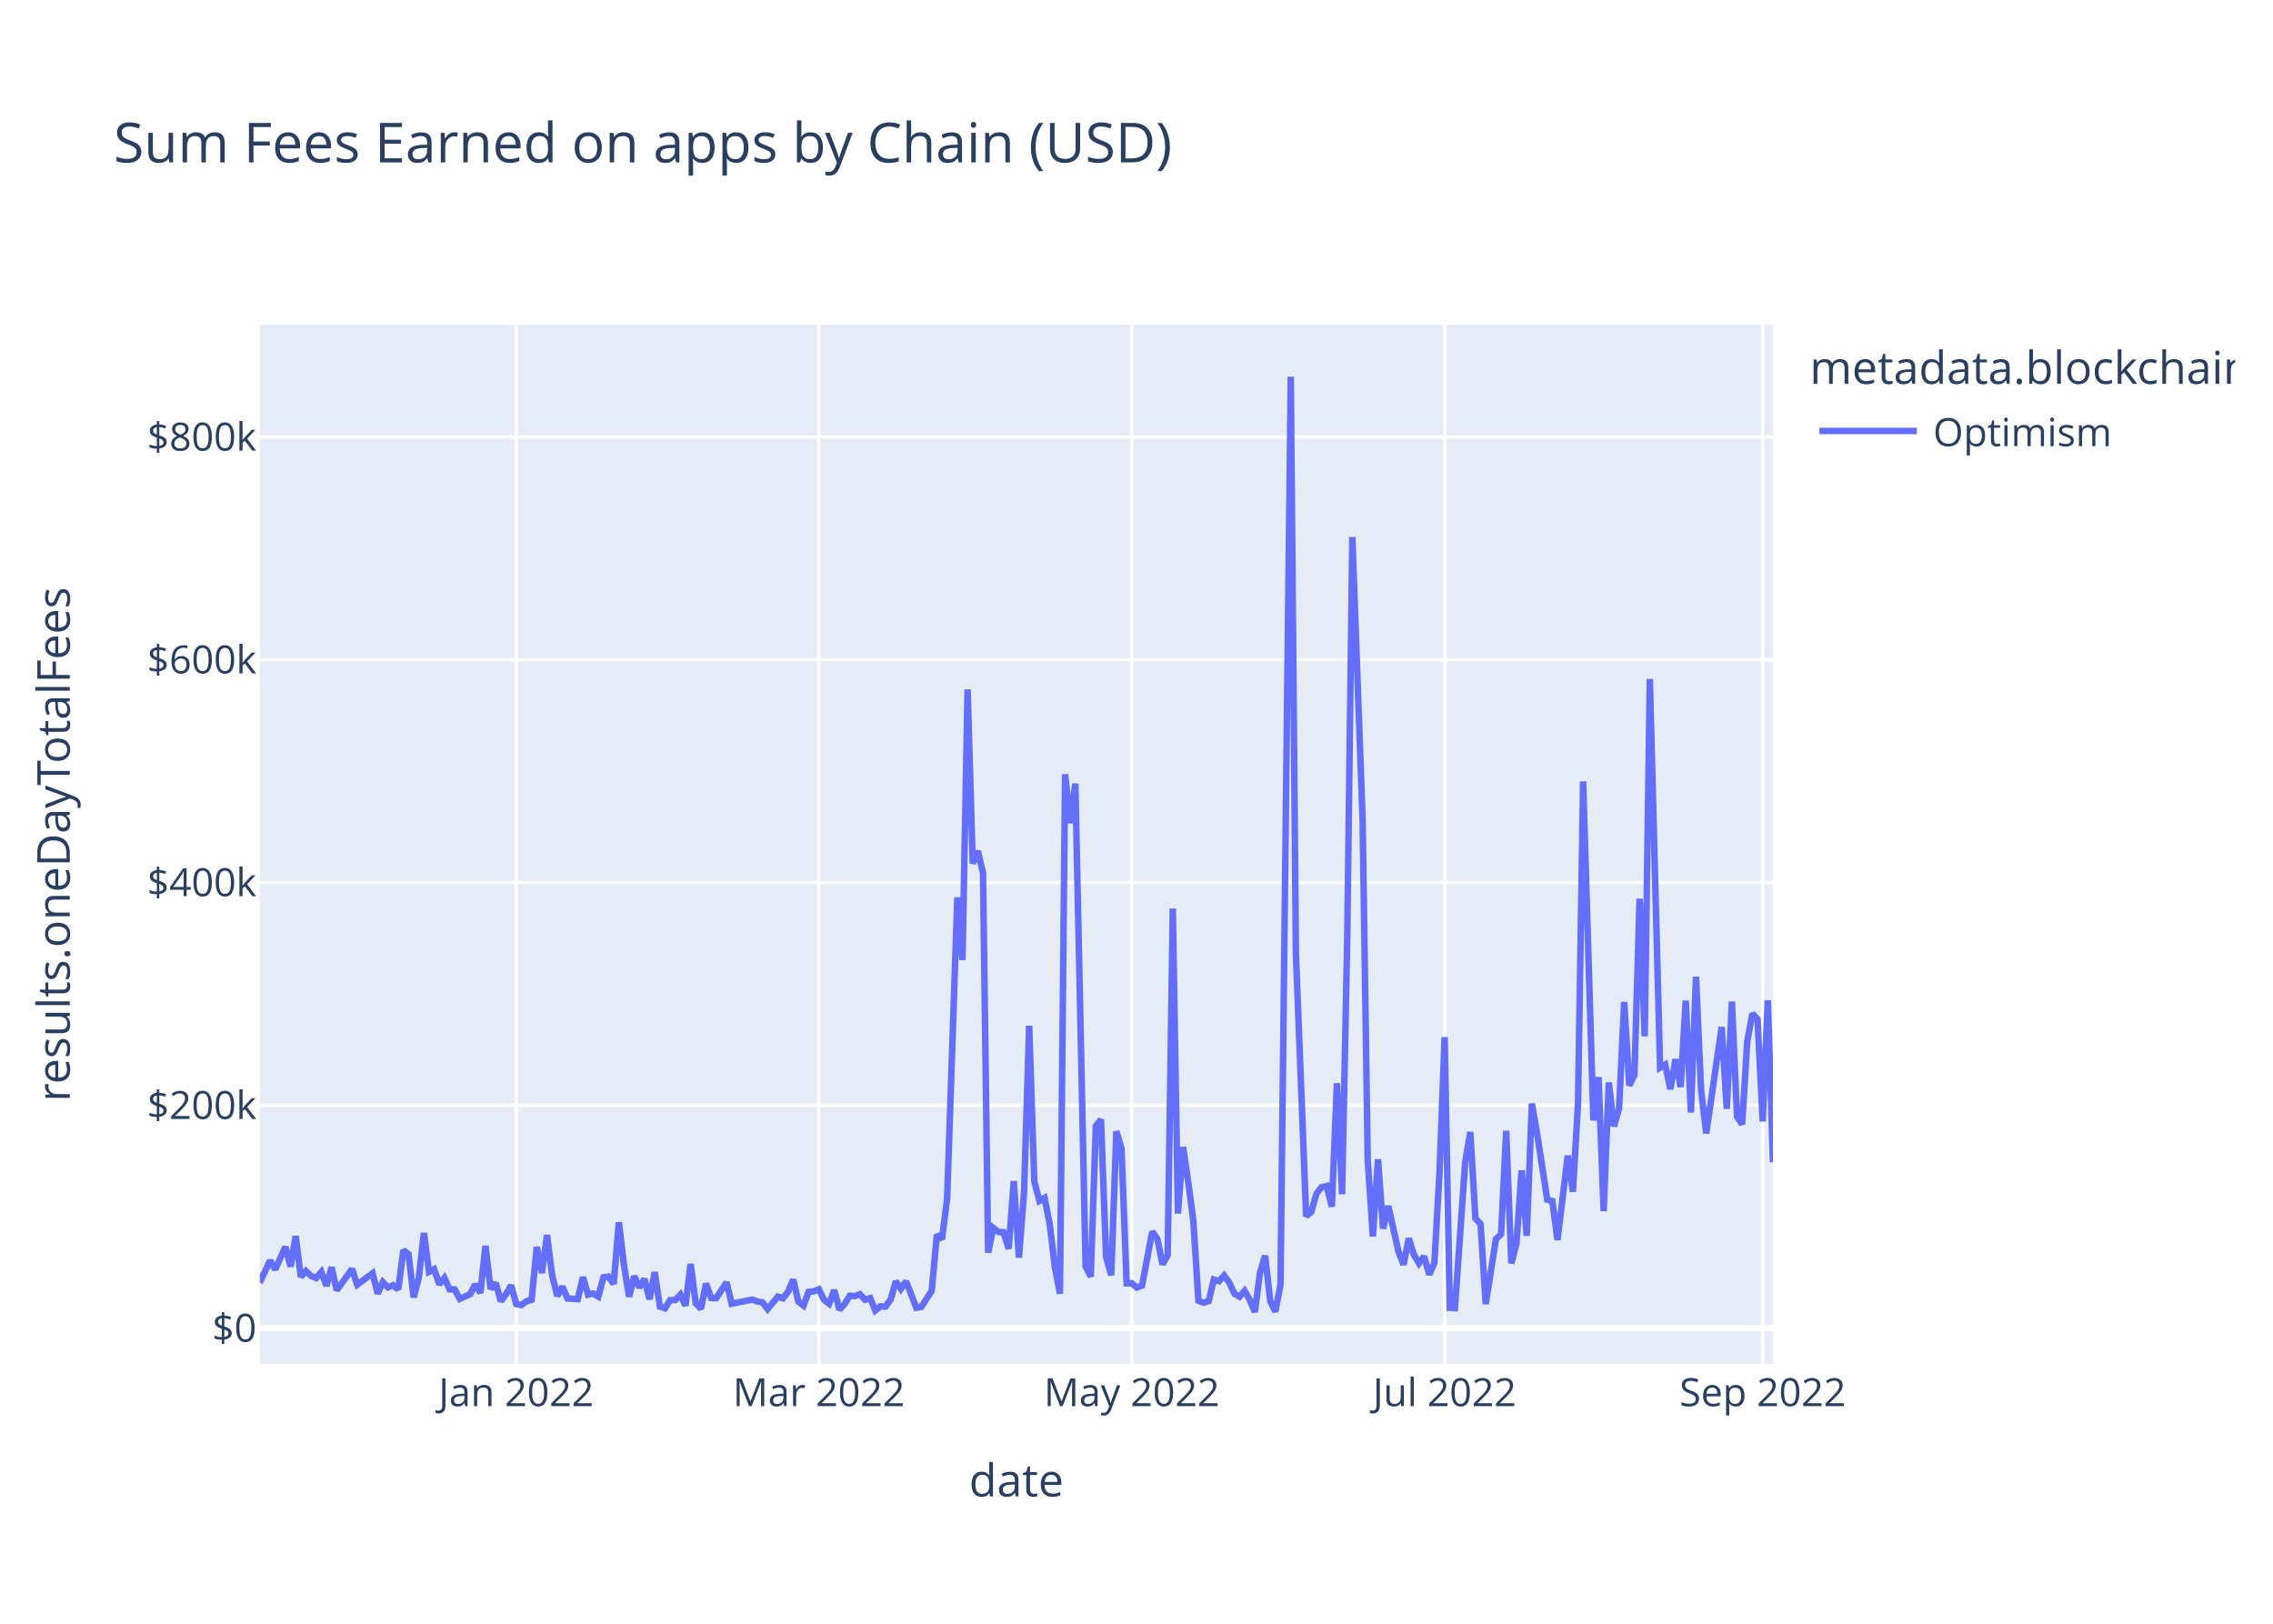
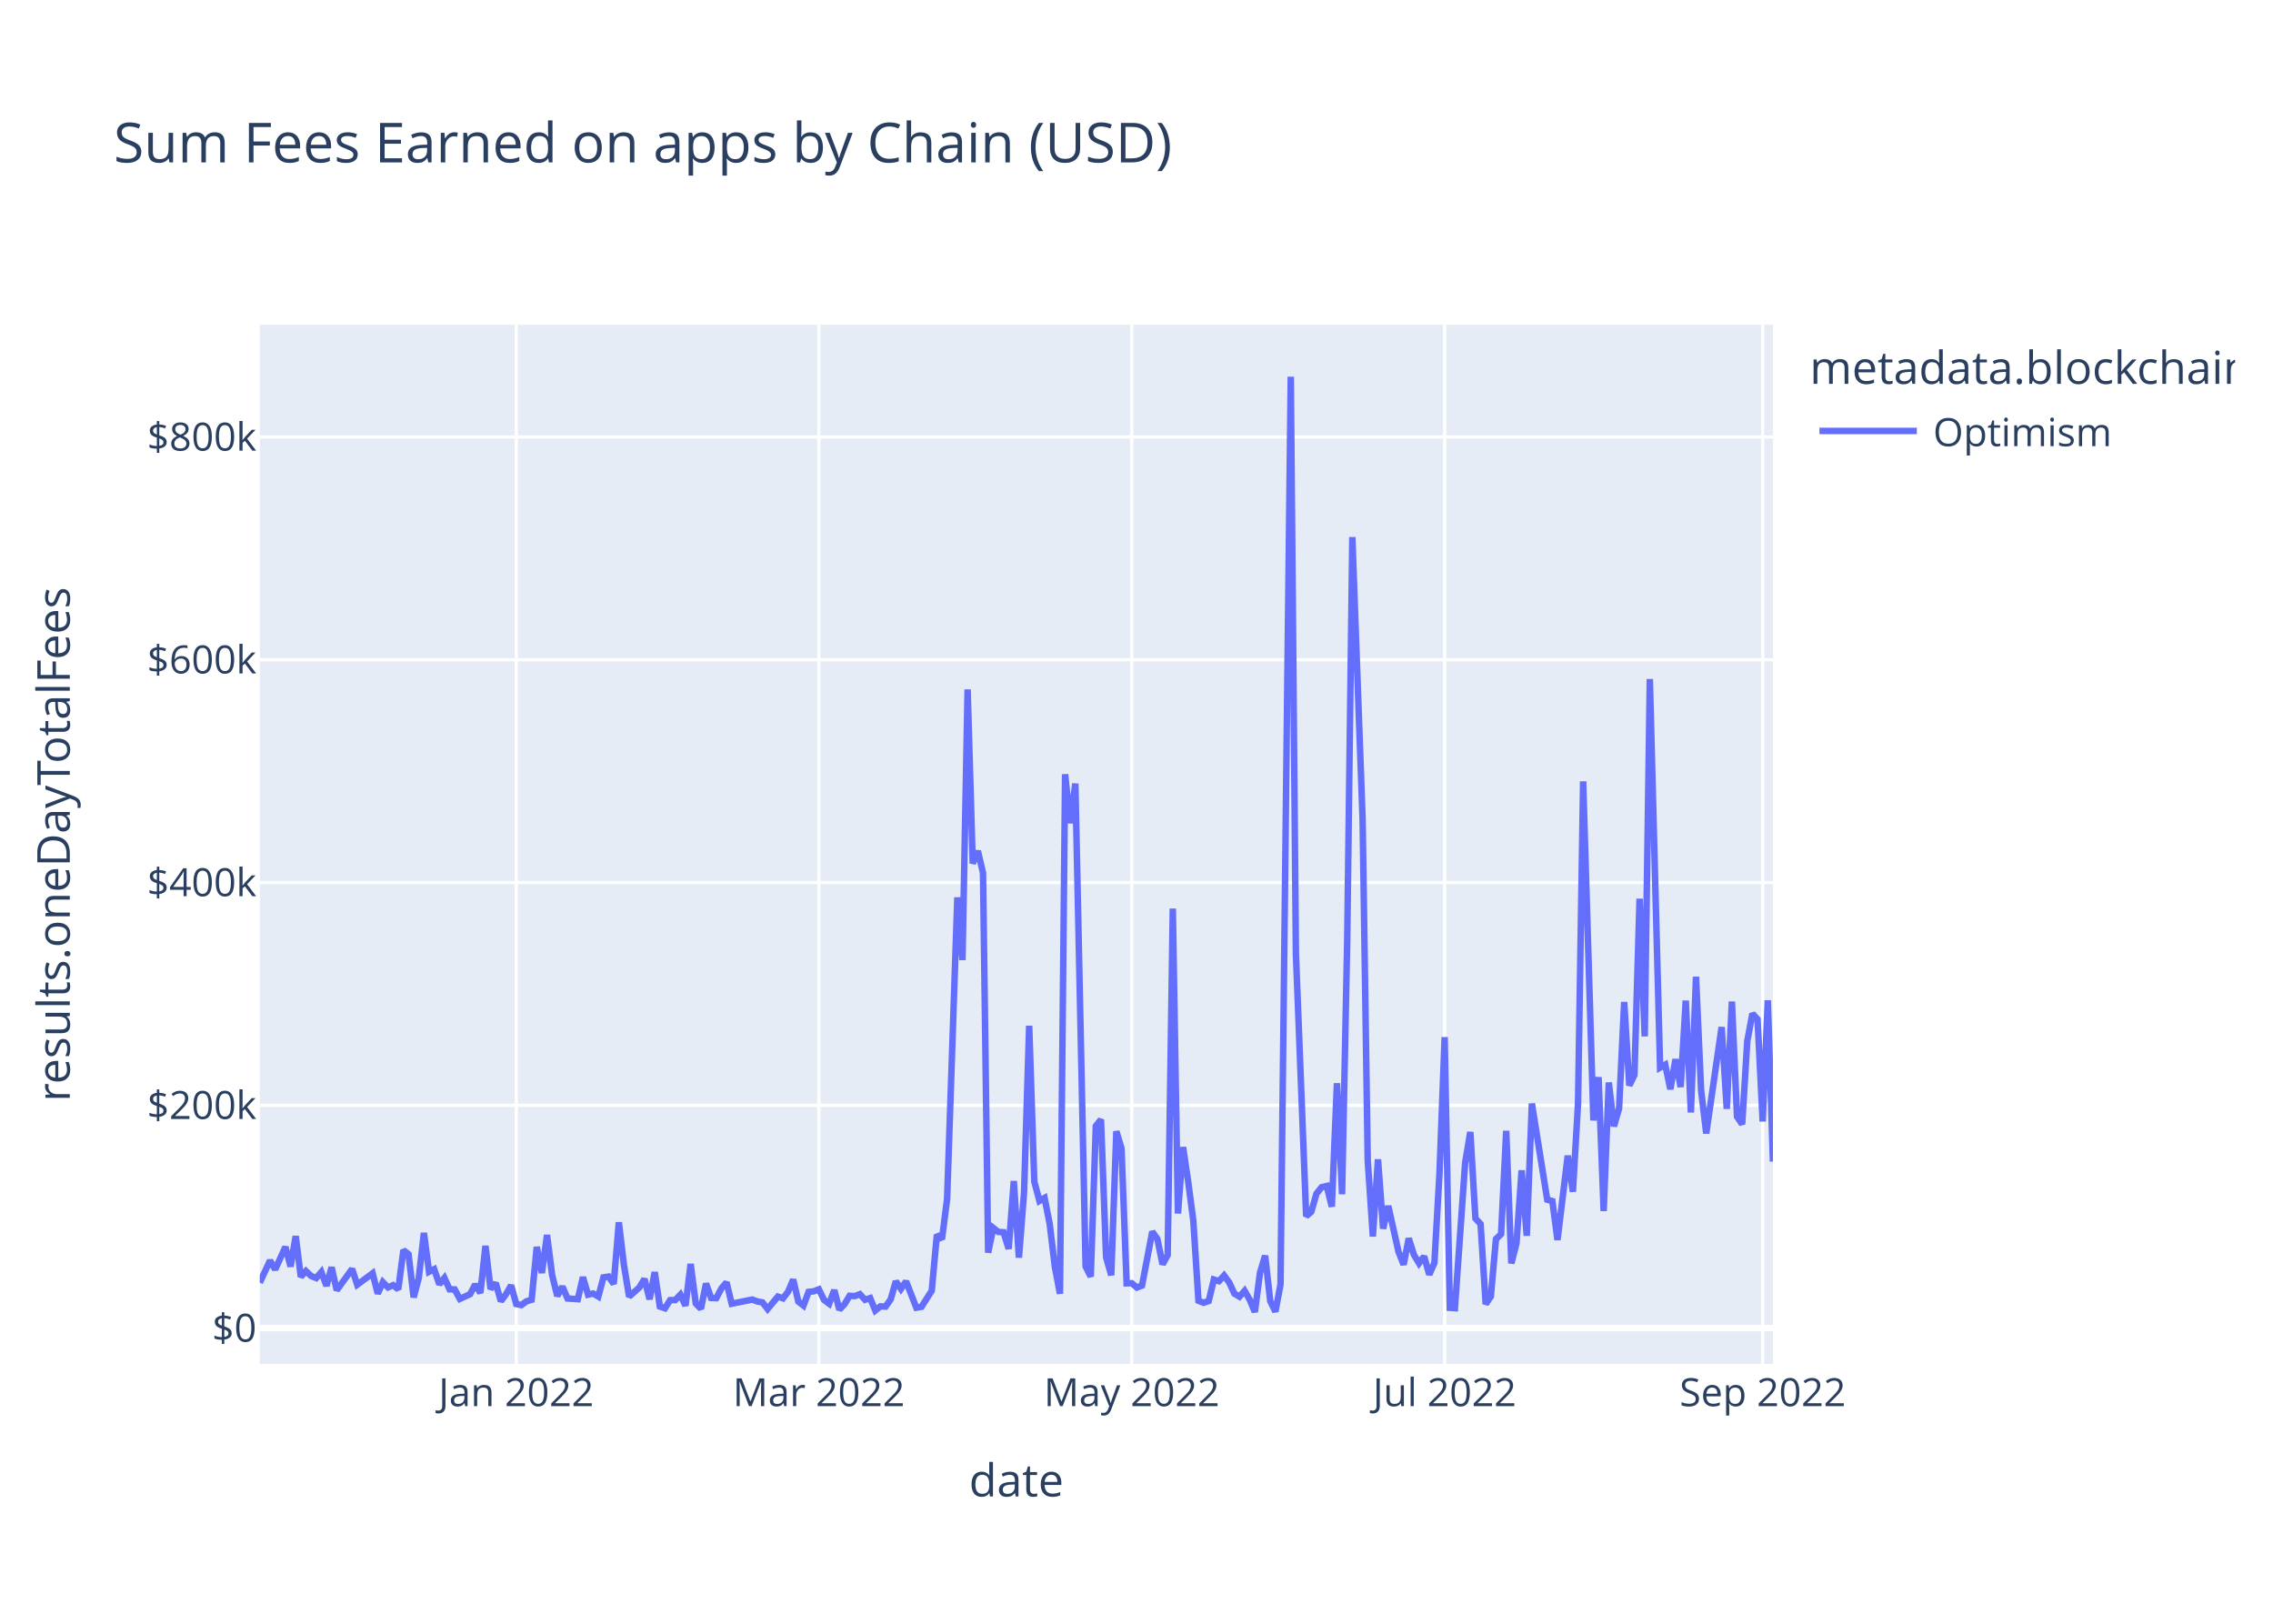
<svg xmlns="http://www.w3.org/2000/svg" class="main-svg" width="700" height="500" style="" viewBox="0 0 700 500">
  <rect x="0" y="0" width="700" height="500" style="fill: rgb(255, 255, 255); fill-opacity: 1;" />
-   <defs id="defs-e59851">
+   <defs id="defs-d8ed23">
    <g class="clips">
-       <clipPath id="clipe59851xyplot" class="plotclip">
+       <clipPath id="clipd8ed23xyplot" class="plotclip">
        <rect width="466" height="320" />
      </clipPath>
-       <clipPath class="axesclip" id="clipe59851x">
+       <clipPath class="axesclip" id="clipd8ed23x">
        <rect x="80" y="0" width="466" height="500" />
      </clipPath>
-       <clipPath class="axesclip" id="clipe59851y">
+       <clipPath class="axesclip" id="clipd8ed23y">
        <rect x="0" y="100" width="700" height="320" />
      </clipPath>
-       <clipPath class="axesclip" id="clipe59851xy">
+       <clipPath class="axesclip" id="clipd8ed23xy">
        <rect x="80" y="100" width="466" height="320" />
      </clipPath>
    </g>
    <g class="gradients" />
    <g class="patterns" />
  </defs>
  <g class="bglayer">
    <rect class="bg" x="80" y="100" width="466" height="320" style="fill: rgb(229, 236, 246); fill-opacity: 1; stroke-width: 0;" />
  </g>
  <g class="layer-below">
    <g class="imagelayer" />
    <g class="shapelayer" />
  </g>
  <g class="cartesianlayer">
    <g class="subplot xy">
      <g class="layer-subplot">
        <g class="shapelayer" />
        <g class="imagelayer" />
      </g>
      <g class="minor-gridlayer">
        <g class="x" />
        <g class="y" />
      </g>
      <g class="gridlayer">
        <g class="x">
          <path class="xgrid crisp" transform="translate(158.98,0)" d="M0,100v320" style="stroke: rgb(255, 255, 255); stroke-opacity: 1; stroke-width: 1px;" />
          <path class="xgrid crisp" transform="translate(252.18,0)" d="M0,100v320" style="stroke: rgb(255, 255, 255); stroke-opacity: 1; stroke-width: 1px;" />
          <path class="xgrid crisp" transform="translate(348.54,0)" d="M0,100v320" style="stroke: rgb(255, 255, 255); stroke-opacity: 1; stroke-width: 1px;" />
          <path class="xgrid crisp" transform="translate(444.9,0)" d="M0,100v320" style="stroke: rgb(255, 255, 255); stroke-opacity: 1; stroke-width: 1px;" />
          <path class="xgrid crisp" transform="translate(542.84,0)" d="M0,100v320" style="stroke: rgb(255, 255, 255); stroke-opacity: 1; stroke-width: 1px;" />
        </g>
        <g class="y">
          <path class="ygrid crisp" transform="translate(0,340.36)" d="M80,0h466" style="stroke: rgb(255, 255, 255); stroke-opacity: 1; stroke-width: 1px;" />
          <path class="ygrid crisp" transform="translate(0,271.76)" d="M80,0h466" style="stroke: rgb(255, 255, 255); stroke-opacity: 1; stroke-width: 1px;" />
          <path class="ygrid crisp" transform="translate(0,203.16)" d="M80,0h466" style="stroke: rgb(255, 255, 255); stroke-opacity: 1; stroke-width: 1px;" />
          <path class="ygrid crisp" transform="translate(0,134.56)" d="M80,0h466" style="stroke: rgb(255, 255, 255); stroke-opacity: 1; stroke-width: 1px;" />
        </g>
      </g>
      <g class="zerolinelayer">
        <path class="yzl zl crisp" transform="translate(0,408.96)" d="M80,0h466" style="stroke: rgb(255, 255, 255); stroke-opacity: 1; stroke-width: 2px;" />
      </g>
      <path class="xlines-below" />
      <path class="ylines-below" />
      <g class="overlines-below" />
      <g class="xaxislayer-below" />
      <g class="yaxislayer-below" />
      <g class="overaxes-below" />
-       <g class="plot" transform="translate(80,100)" clip-path="url(#clipe59851xyplot)">
+       <g class="plot" transform="translate(80,100)" clip-path="url(#clipd8ed23xyplot)">
        <g class="scatterlayer mlayer">
-           <g class="trace scatter trace7bc2bf" style="stroke-miterlimit: 2; opacity: 1;">
+           <g class="trace scatter traceddadc4" style="stroke-miterlimit: 2; opacity: 1;">
            <g class="fills" />
            <g class="errorbars" />
            <g class="lines">
-               <path class="js-line" d="M0,294.96L3.16,288.15L4.74,290.91L7.9,283.96L9.48,290L11.06,280.64L12.64,293.17L14.22,291.4L15.8,292.91L17.38,293.55L18.96,291.69L20.54,295.96L22.12,290.23L23.69,297.3L25.27,295.14L28.43,290.76L30.01,295.6L34.75,292.09L36.33,298.34L37.91,294.82L39.49,296.43L41.07,295.75L42.65,297.03L44.23,284.97L45.81,286.21L47.39,299.5L48.97,293.51L50.55,279.65L52.13,291.62L53.71,290.83L55.29,295.47L56.87,293.52L58.45,297.02L60.03,297.06L61.61,299.97L64.77,298.51L66.35,295.52L67.93,298.14L69.51,283.64L71.08,296.92L72.66,295.07L74.24,300.68L75.82,298.56L77.4,295.8L78.98,301.55L80.56,301.87L82.14,300.71L83.72,300.24L85.3,283.96L86.88,291.99L88.46,280.29L90.04,292.67L91.62,299.07L93.2,296.19L94.78,299.85L97.94,300.06L99.52,293.28L101.1,298.67L102.68,298.31L104.26,299.25L105.84,293.34L107.42,293.1L109,295.36L110.58,276.39L112.16,289.63L113.74,299.26L115.32,292.97L116.89,296.46L118.47,293.82L120.05,300.08L121.63,291.73L123.21,302.32L124.79,302.85L126.37,300.35L127.95,300.33L129.53,298.67L131.11,302.07L132.69,289.21L134.27,301.35L135.85,303.02L137.43,295.24L139.01,299.69L140.59,299.74L143.75,294.88L145.33,301.46L151.65,300.17L153.23,300.76L154.81,301.04L156.39,303.08L159.55,299.27L161.13,299.8L162.71,297.73L164.28,294.02L165.86,300.8L167.44,302.02L169.02,297.81L170.6,297.64L172.18,297.02L173.76,300.27L175.34,301.45L176.92,297.27L178.5,303.28L180.08,301.6L181.66,299.01L183.24,299.11L184.82,298.52L186.4,300.24L187.98,299.73L189.56,303.54L191.14,302.27L192.72,302.34L194.3,300.1L195.88,294.55L197.46,296.89L199.04,294.57L202.2,302.68L203.78,302.41L206.94,297.45L208.52,280.23L210.09,281.58L211.67,269.25L214.83,176.34L216.41,195.63L217.99,112.3L219.57,165.91L221.15,162.05L222.73,168.8L224.31,285.73L225.89,278.12L227.47,279.36L229.05,279.45L230.63,284.55L232.21,263.68L233.79,287.27L235.37,267.24L236.95,215.87L238.53,263.85L240.11,269.79L241.69,268.88L243.27,276.91L244.85,290.06L246.43,298.38L248.01,138.42L249.59,153.48L251.17,141.29L254.33,289.98L255.91,293.11L257.48,246.75L259.06,244.73L260.64,287.16L262.22,292.69L263.8,248.36L265.38,253.64L266.96,295.17L268.54,295.14L270.12,296.47L271.7,295.86L274.86,279.26L276.44,281.54L278.02,289.33L279.6,286.49L281.18,179.78L282.76,273.68L284.34,253.23L285.92,263.92L287.5,275.92L289.08,300.54L290.66,301.16L292.24,300.62L293.82,294.01L295.4,294.51L296.98,292.77L298.56,294.93L300.14,298.34L301.72,299.29L303.29,297.49L304.87,300.23L306.45,304L308.03,291.93L309.61,286.65L311.19,300.65L312.77,303.89L314.35,295.51L317.51,16L319.09,193.63L322.25,274.51L323.83,273.15L325.41,267.6L326.99,265.59L328.57,265.21L330.15,271.57L331.73,233.56L333.31,267.74L334.89,189.67L336.47,65.39L339.63,152.23L341.21,257.36L342.79,280.76L344.37,257L345.95,278.35L347.53,271.35L350.68,285.42L352.26,289.43L353.84,281.33L355.42,286.35L357,289L358.58,286.88L360.16,292.48L361.74,288.91L363.32,261.11L364.9,219.36L366.48,302.71L368.06,302.82L371.22,257.97L372.8,248.58L374.38,275.2L375.96,276.9L377.54,301.57L380.7,281.54L382.28,280.02L383.86,248.21L385.44,289.04L387.02,282.86L388.6,260.39L390.18,280.54L391.76,239.82L393.34,248.86L396.49,269.42L398.07,269.86L399.65,281.83L401.23,268.78L402.81,255.86L404.39,266.98L405.97,239.94L407.55,140.61L410.71,245.01L412.29,231.69L413.87,272.92L415.45,233.34L417.03,246.83L418.61,241.36L420.19,208.54L421.77,234.26L423.35,231L424.93,176.75L426.51,219.13L428.09,109.1L431.25,228.74L432.83,227.86L434.41,235.39L435.99,226.19L437.57,234.72L439.15,208.12L440.73,242.56L442.31,200.77L443.88,235.75L445.46,249.01L450.2,216.27L451.78,241.45L453.36,208.41L454.94,243.84L456.52,246.2L458.1,220.54L459.68,212.13L461.26,213.87L462.84,245.32L464.42,208.03L466,257.88" style="vector-effect: non-scaling-stroke; fill: none; stroke: rgb(99, 110, 250); stroke-opacity: 1; stroke-width: 2px; opacity: 1;" />
+               <path class="js-line" d="M0,294.96L3.16,288.15L4.74,290.91L7.9,283.96L9.48,290L11.06,280.64L12.64,293.17L14.22,291.4L15.8,292.91L17.38,293.55L18.96,291.69L20.54,295.96L22.12,290.23L23.69,297.3L25.27,295.14L28.43,290.76L30.01,295.6L34.75,292.09L36.33,298.34L37.91,294.82L39.49,296.43L41.07,295.75L42.65,297.03L44.23,284.97L45.81,286.21L47.39,299.5L48.97,293.51L50.55,279.65L52.13,291.62L53.71,290.83L55.29,295.47L56.87,293.52L58.45,297.02L60.03,297.06L61.61,299.97L64.77,298.51L66.35,295.52L67.93,298.14L69.51,283.64L71.08,296.92L72.66,295.07L74.24,300.68L75.82,298.56L77.4,295.8L78.98,301.55L80.56,301.87L82.14,300.71L83.72,300.24L85.3,283.96L86.88,291.99L88.46,280.29L90.04,292.67L91.62,299.07L93.2,296.19L94.78,299.85L97.94,300.06L99.52,293.28L101.1,298.67L102.68,298.31L104.26,299.25L105.84,293.34L107.42,293.1L109,295.36L110.58,276.39L112.16,289.63L113.74,299.26L116.89,296.46L118.47,293.82L120.05,300.08L121.63,291.73L123.21,302.32L124.79,302.85L126.37,300.35L127.95,300.33L129.53,298.67L131.11,302.07L132.69,289.21L134.27,301.35L135.85,303.02L137.43,295.24L139.01,299.69L140.59,299.74L142.17,296.73L143.75,294.88L145.33,301.46L151.65,300.17L153.23,300.76L154.81,301.04L156.39,303.08L159.55,299.27L161.13,299.8L162.71,297.73L164.28,294.02L165.86,300.8L167.44,302.02L169.02,297.81L170.6,297.64L172.18,297.02L173.76,300.27L175.34,301.45L176.92,297.27L178.5,303.28L180.08,301.6L181.66,299.01L183.24,299.11L184.82,298.52L186.4,300.24L187.98,299.73L189.56,303.54L191.14,302.27L192.72,302.34L194.3,300.1L195.88,294.55L197.46,296.89L199.04,294.57L202.2,302.68L203.78,302.41L206.94,297.45L208.52,280.23L210.09,281.58L211.67,269.25L214.83,176.34L216.41,195.63L217.99,112.3L219.57,165.91L221.15,162.05L222.73,168.8L224.31,285.73L225.89,278.12L227.47,279.36L229.05,279.45L230.63,284.55L232.21,263.68L233.79,287.27L235.37,267.24L236.95,215.87L238.53,263.85L240.11,269.79L241.69,268.88L243.27,276.91L244.85,290.06L246.43,298.38L248.01,138.42L249.59,153.48L251.17,141.29L254.33,289.98L255.91,293.11L257.48,246.75L259.06,244.73L260.64,287.16L262.22,292.69L263.8,248.36L265.38,253.64L266.96,295.17L268.54,295.14L270.12,296.47L271.7,295.86L274.86,279.26L276.44,281.54L278.02,289.33L279.6,286.49L281.18,179.78L282.76,273.68L284.34,253.23L285.92,263.92L287.5,275.92L289.08,300.54L290.66,301.16L292.24,300.62L293.82,294.01L295.4,294.51L296.98,292.77L298.56,294.93L300.14,298.34L301.72,299.29L303.29,297.49L304.87,300.23L306.45,304L308.03,291.93L309.61,286.65L311.19,300.65L312.77,303.89L314.35,295.51L317.51,16L319.09,193.63L322.25,274.51L323.83,273.15L325.41,267.6L326.99,265.59L328.57,265.21L330.15,271.57L331.73,233.56L333.31,267.74L334.89,189.67L336.47,65.39L339.63,152.23L341.21,257.36L342.79,280.76L344.37,257L345.95,278.35L347.53,271.35L350.68,285.42L352.26,289.43L353.84,281.33L355.42,286.35L357,289L358.58,286.88L360.16,292.48L361.74,288.91L363.32,261.11L364.9,219.36L366.48,302.71L368.06,302.82L371.22,257.97L372.8,248.58L374.38,275.2L375.96,276.9L377.54,301.57L379.12,299.23L380.7,281.54L382.28,280.02L383.86,248.21L385.44,289.04L387.02,282.86L388.6,260.39L390.18,280.54L391.76,239.82L396.49,269.42L398.07,269.86L399.65,281.83L401.23,268.78L402.81,255.86L404.39,266.98L405.97,239.94L407.55,140.61L410.71,245.01L412.29,231.69L413.87,272.92L415.45,233.34L417.03,246.83L418.61,241.36L420.19,208.54L421.77,234.26L423.35,231L424.93,176.75L426.51,219.13L428.09,109.1L431.25,228.74L432.83,227.86L434.41,235.39L435.99,226.19L437.57,234.72L439.15,208.12L440.73,242.56L442.31,200.77L443.88,235.75L445.46,249.01L450.2,216.27L451.78,241.45L453.36,208.41L454.94,243.84L456.52,246.2L458.1,220.54L459.68,212.13L461.26,213.87L462.84,245.32L464.42,208.03L466,257.68" style="vector-effect: non-scaling-stroke; fill: none; stroke: rgb(99, 110, 250); stroke-opacity: 1; stroke-width: 2px; opacity: 1;" />
            </g>
            <g class="points" />
            <g class="text" />
          </g>
        </g>
      </g>
      <g class="overplot" />
      <path class="xlines-above crisp" d="M0,0" style="fill: none;" />
      <path class="ylines-above crisp" d="M0,0" style="fill: none;" />
      <g class="overlines-above" />
      <g class="xaxislayer-above">
        <g class="xtick">
          <text text-anchor="middle" x="0" y="433" transform="translate(158.98,0)" style="font-family: 'Open Sans', verdana, arial, sans-serif; font-size: 12px; fill: rgb(42, 63, 95); fill-opacity: 1; white-space: pre; opacity: 1;">Jan 2022</text>
        </g>
        <g class="xtick">
          <text text-anchor="middle" x="0" y="433" style="font-family: 'Open Sans', verdana, arial, sans-serif; font-size: 12px; fill: rgb(42, 63, 95); fill-opacity: 1; white-space: pre; opacity: 1;" transform="translate(252.18,0)">Mar 2022</text>
        </g>
        <g class="xtick">
          <text text-anchor="middle" x="0" y="433" style="font-family: 'Open Sans', verdana, arial, sans-serif; font-size: 12px; fill: rgb(42, 63, 95); fill-opacity: 1; white-space: pre; opacity: 1;" transform="translate(348.54,0)">May 2022</text>
        </g>
        <g class="xtick">
          <text text-anchor="middle" x="0" y="433" style="font-family: 'Open Sans', verdana, arial, sans-serif; font-size: 12px; fill: rgb(42, 63, 95); fill-opacity: 1; white-space: pre; opacity: 1;" transform="translate(444.9,0)">Jul 2022</text>
        </g>
        <g class="xtick">
          <text text-anchor="middle" x="0" y="433" style="font-family: 'Open Sans', verdana, arial, sans-serif; font-size: 12px; fill: rgb(42, 63, 95); fill-opacity: 1; white-space: pre; opacity: 1;" transform="translate(542.84,0)">Sep 2022</text>
        </g>
      </g>
      <g class="yaxislayer-above">
        <g class="ytick">
          <text text-anchor="end" x="79" y="4.2" transform="translate(0,408.96)" style="font-family: 'Open Sans', verdana, arial, sans-serif; font-size: 12px; fill: rgb(42, 63, 95); fill-opacity: 1; white-space: pre; opacity: 1;">$0</text>
        </g>
        <g class="ytick">
          <text text-anchor="end" x="79" y="4.2" style="font-family: 'Open Sans', verdana, arial, sans-serif; font-size: 12px; fill: rgb(42, 63, 95); fill-opacity: 1; white-space: pre; opacity: 1;" transform="translate(0,340.36)">$200k</text>
        </g>
        <g class="ytick">
          <text text-anchor="end" x="79" y="4.2" style="font-family: 'Open Sans', verdana, arial, sans-serif; font-size: 12px; fill: rgb(42, 63, 95); fill-opacity: 1; white-space: pre; opacity: 1;" transform="translate(0,271.76)">$400k</text>
        </g>
        <g class="ytick">
          <text text-anchor="end" x="79" y="4.2" style="font-family: 'Open Sans', verdana, arial, sans-serif; font-size: 12px; fill: rgb(42, 63, 95); fill-opacity: 1; white-space: pre; opacity: 1;" transform="translate(0,203.16)">$600k</text>
        </g>
        <g class="ytick">
          <text text-anchor="end" x="79" y="4.2" style="font-family: 'Open Sans', verdana, arial, sans-serif; font-size: 12px; fill: rgb(42, 63, 95); fill-opacity: 1; white-space: pre; opacity: 1;" transform="translate(0,134.56)">$800k</text>
        </g>
      </g>
      <g class="overaxes-above" />
    </g>
  </g>
  <g class="polarlayer" />
  <g class="smithlayer" />
  <g class="ternarylayer" />
  <g class="geolayer" />
  <g class="funnelarealayer" />
  <g class="pielayer" />
  <g class="iciclelayer" />
  <g class="treemaplayer" />
  <g class="sunburstlayer" />
  <g class="glimages" />
-   <defs id="topdefs-e59851">
+   <defs id="topdefs-d8ed23">
    <g class="clips" />
-     <clipPath id="legende59851">
+     <clipPath id="legendd8ed23">
      <rect width="133" height="48" x="0" y="0" />
    </clipPath>
  </defs>
  <g class="layer-above">
    <g class="imagelayer" />
    <g class="shapelayer" />
  </g>
  <g class="infolayer">
    <g class="legend" pointer-events="all" transform="translate(555.32,100)">
      <rect class="bg" shape-rendering="crispEdges" style="stroke: rgb(68, 68, 68); stroke-opacity: 1; fill: rgb(255, 255, 255); fill-opacity: 1; stroke-width: 0px;" width="133" height="48" x="0" y="0" />
-       <g class="scrollbox" transform="" clip-path="url(#legende59851)">
+       <g class="scrollbox" transform="" clip-path="url(#legendd8ed23)">
        <text class="legendtitletext" text-anchor="start" x="2" y="18.2" style="font-family: 'Open Sans', verdana, arial, sans-serif; font-size: 14px; fill: rgb(42, 63, 95); fill-opacity: 1; white-space: pre;">metadata.blockchain</text>
        <g class="groups" transform="">
          <g class="traces" transform="translate(0,32.7)" style="opacity: 1;">
            <text class="legendtext" text-anchor="start" x="40" y="4.68" style="font-family: 'Open Sans', verdana, arial, sans-serif; font-size: 12px; fill: rgb(42, 63, 95); fill-opacity: 1; white-space: pre;">Optimism</text>
            <g class="layers" style="opacity: 1;">
              <g class="legendfill" />
              <g class="legendlines">
                <path class="js-line" d="M5,0h30" style="fill: none; stroke: rgb(99, 110, 250); stroke-opacity: 1; stroke-width: 2px;" />
              </g>
              <g class="legendsymbols">
                <g class="legendpoints" />
              </g>
            </g>
            <rect class="legendtoggle" x="0" y="-9.5" width="90.672" height="19" style="fill: rgb(0, 0, 0); fill-opacity: 0;" />
          </g>
        </g>
      </g>
      <rect class="scrollbar" rx="20" ry="3" width="0" height="0" style="fill: rgb(128, 139, 164); fill-opacity: 1;" x="0" y="0" />
    </g>
    <g class="g-gtitle">
      <text class="gtitle" x="35" y="50" text-anchor="start" dy="0em" style="font-family: 'Open Sans', verdana, arial, sans-serif; font-size: 17px; fill: rgb(42, 63, 95); opacity: 1; font-weight: normal; white-space: pre;">Sum Fees Earned on apps by Chain (USD)</text>
    </g>
    <g class="g-xtitle">
      <text class="xtitle" x="313" y="460.8" text-anchor="middle" style="font-family: 'Open Sans', verdana, arial, sans-serif; font-size: 14px; fill: rgb(42, 63, 95); opacity: 1; font-weight: normal; white-space: pre;">date</text>
    </g>
    <g class="g-ytitle">
      <text class="ytitle" transform="rotate(-90,21.49688,260)" x="21.497" y="260" text-anchor="middle" style="font-family: 'Open Sans', verdana, arial, sans-serif; font-size: 14px; fill: rgb(42, 63, 95); opacity: 1; font-weight: normal; white-space: pre;">results.oneDayTotalFees</text>
    </g>
  </g>
</svg>
